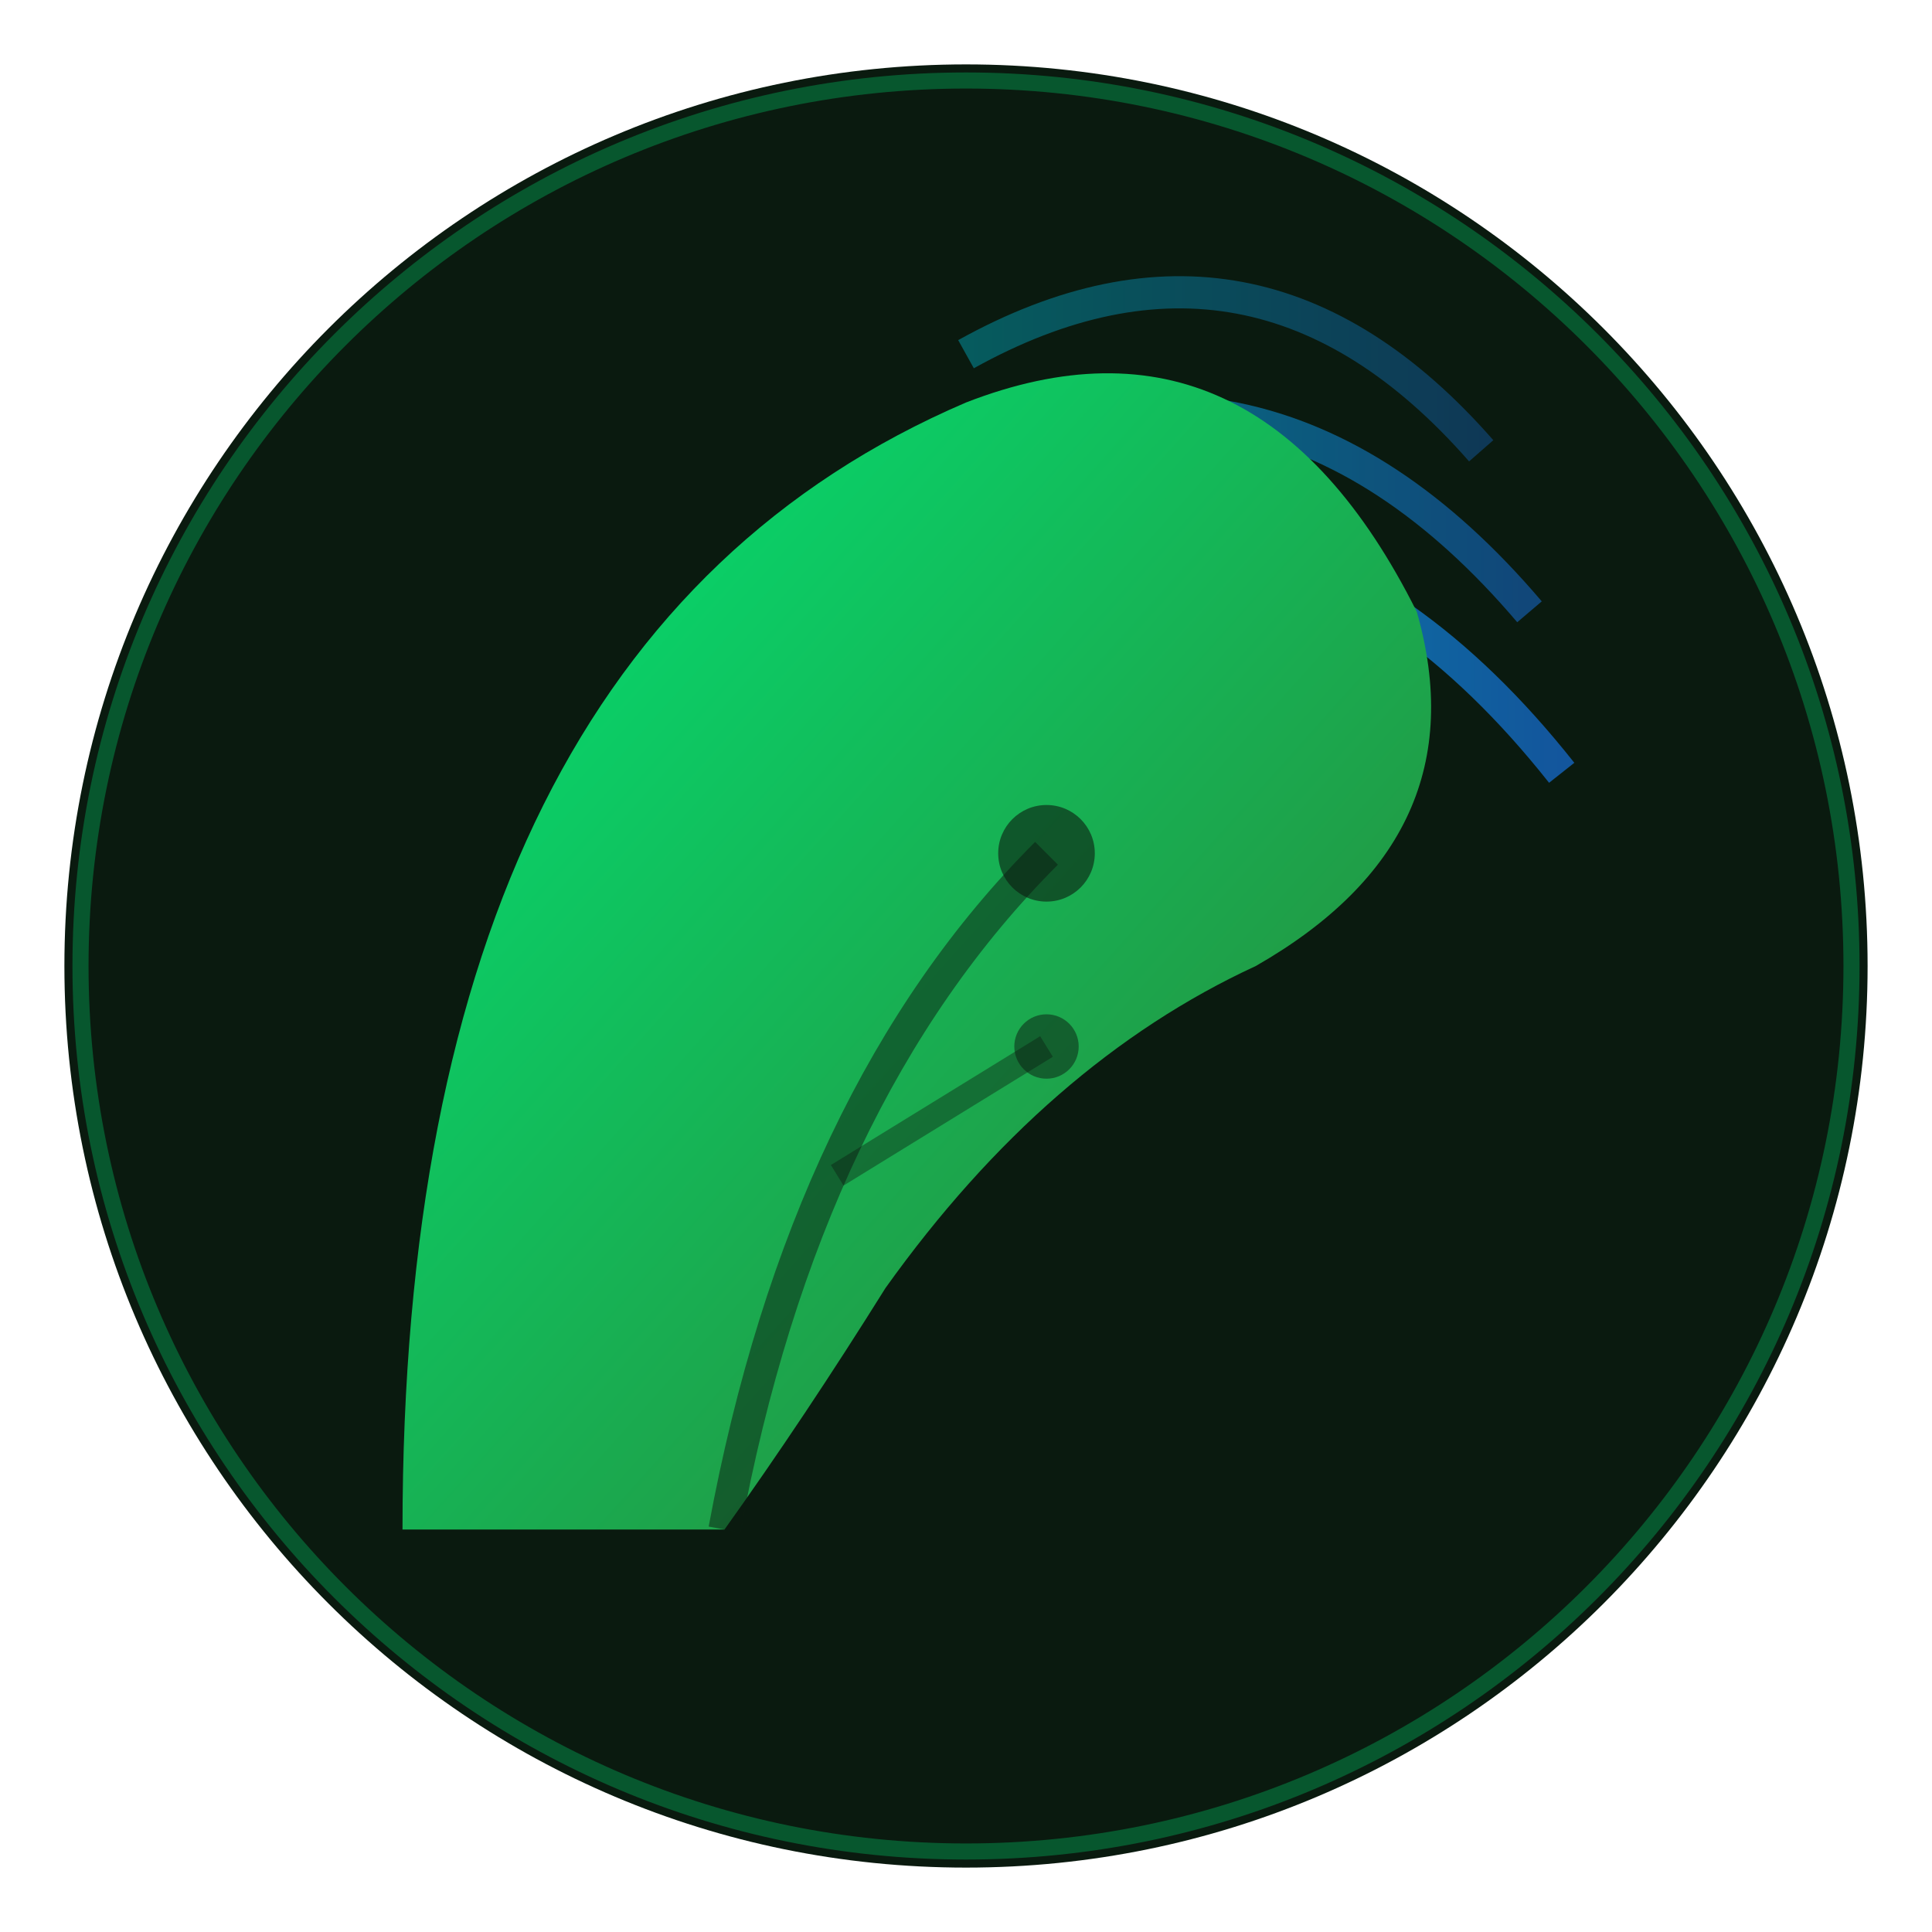
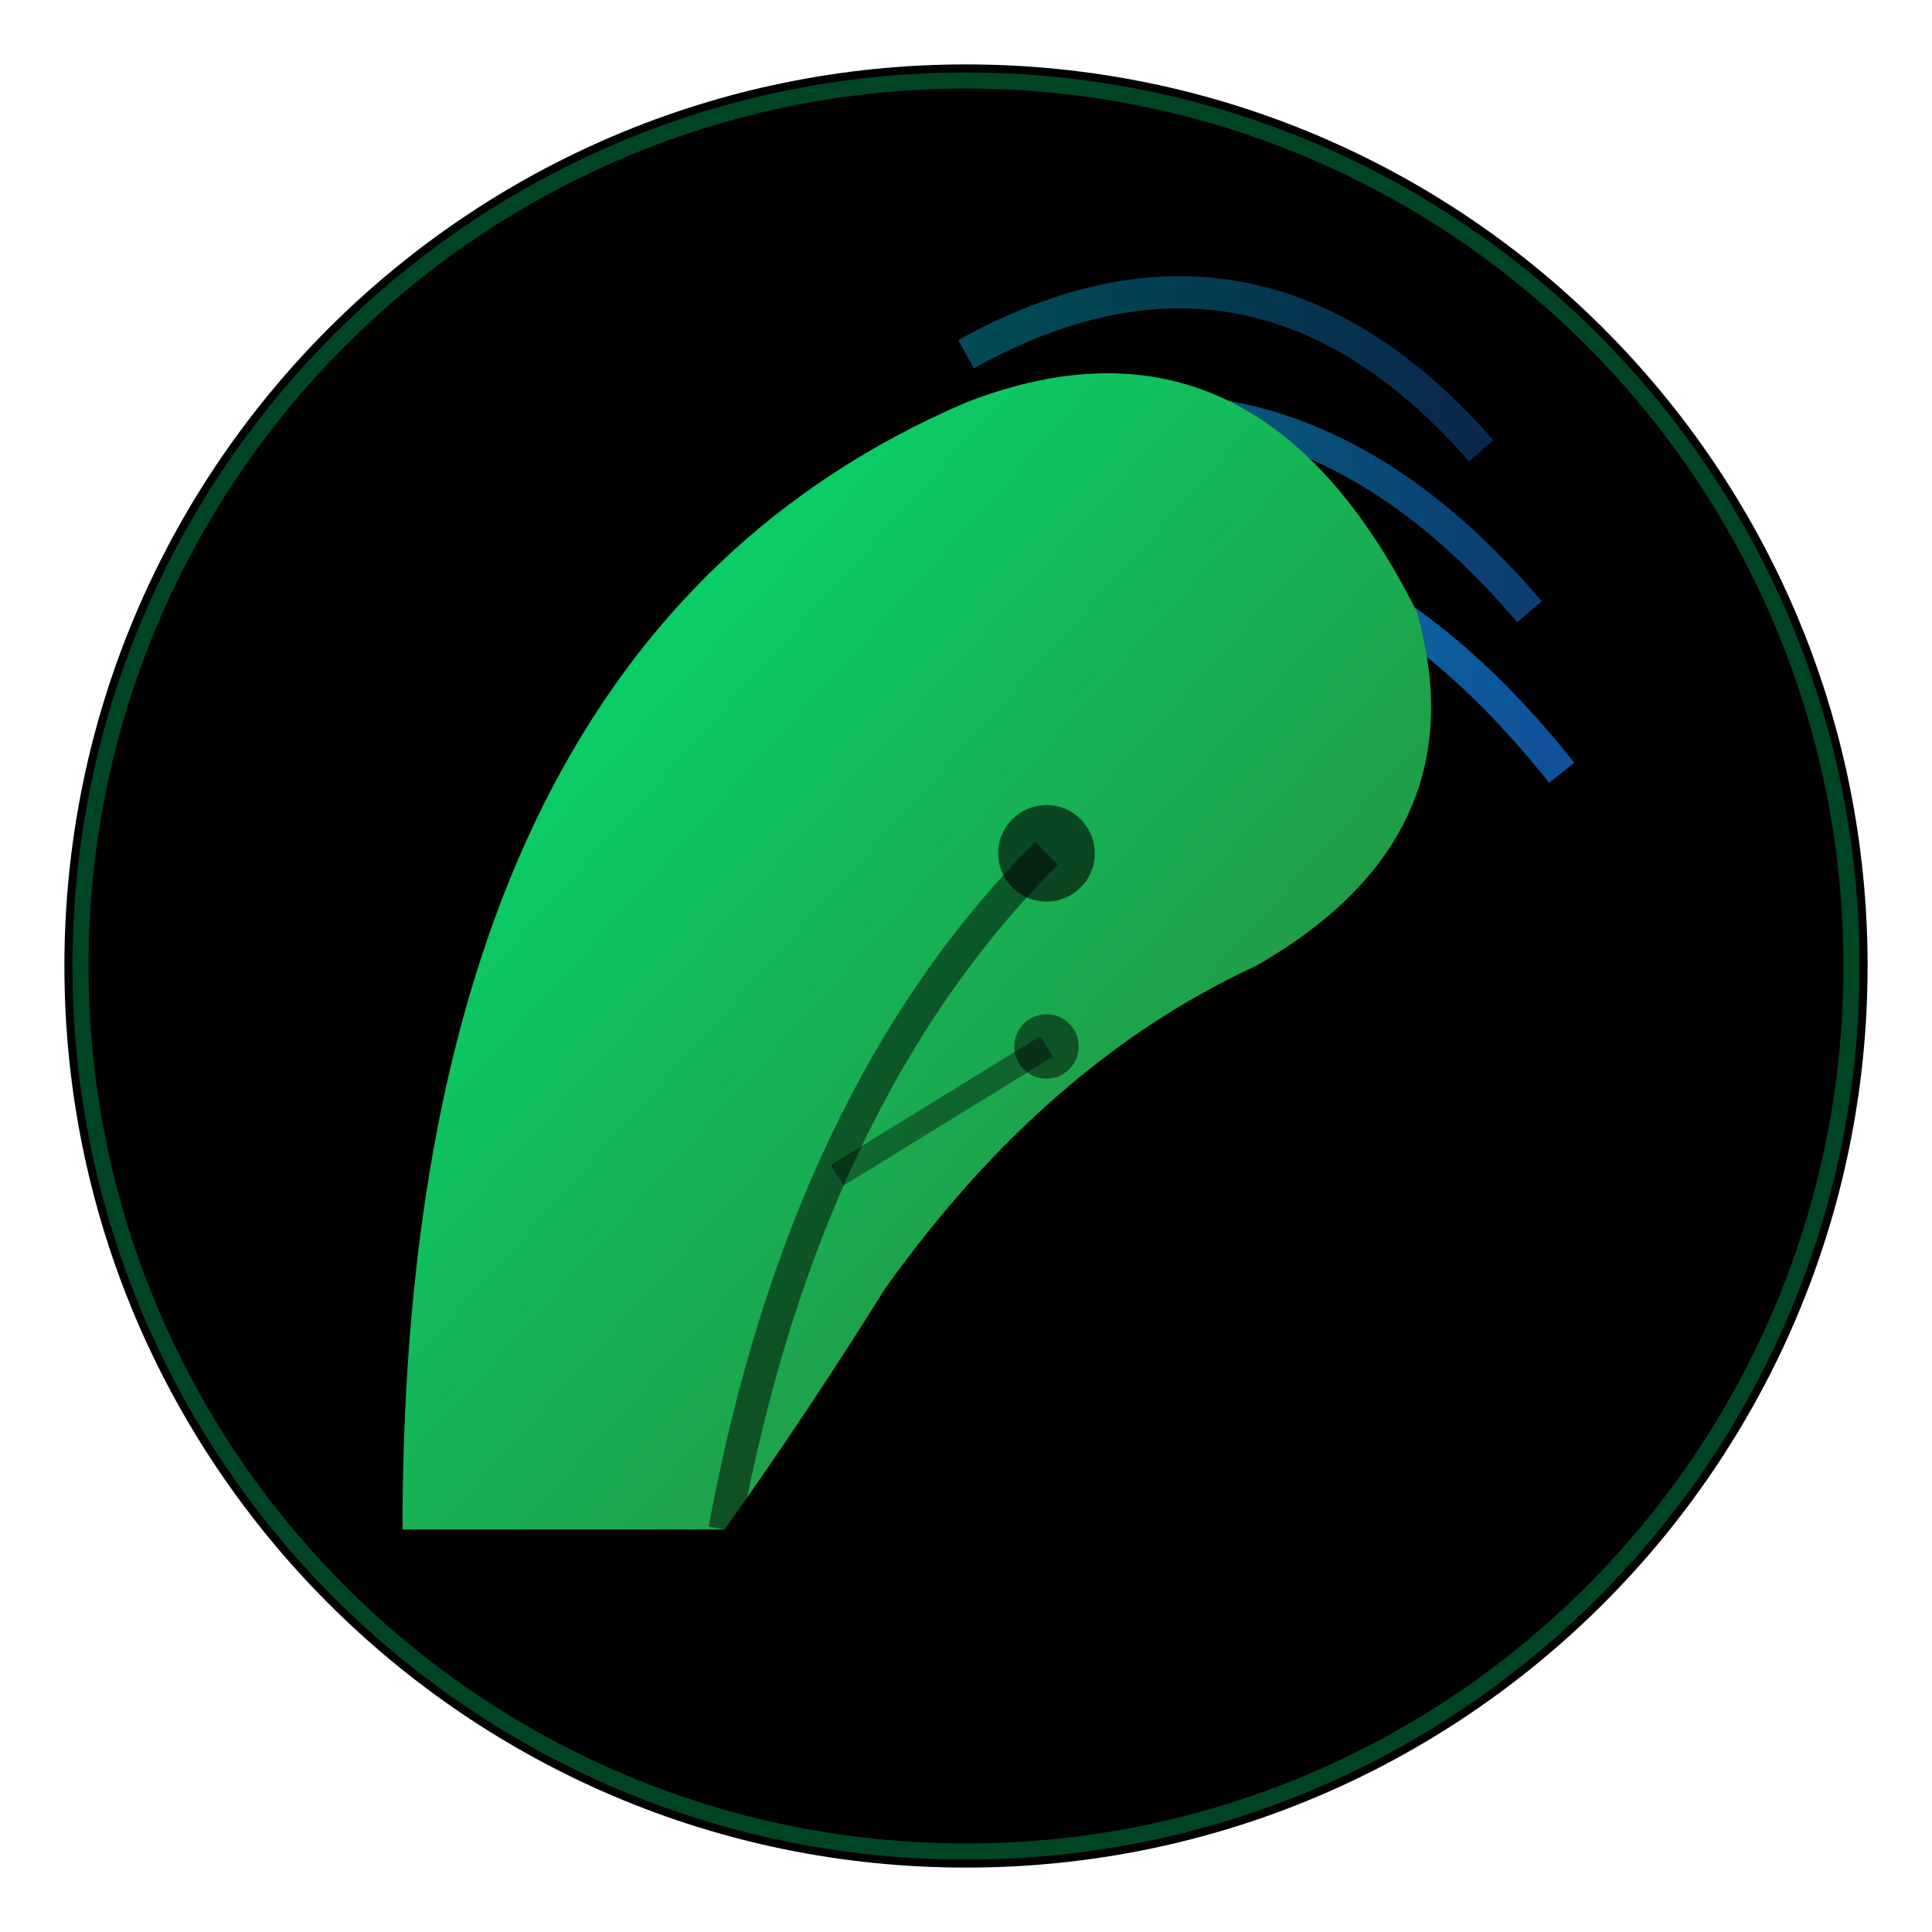
<svg xmlns="http://www.w3.org/2000/svg" viewBox="0 0 120 120">
  <defs>
    <linearGradient id="leafGrad" x1="0%" y1="0%" x2="100%" y2="100%">
      <stop offset="0%" style="stop-color:#00E676;stop-opacity:1" />
      <stop offset="100%" style="stop-color:#2E7D32;stop-opacity:1" />
    </linearGradient>
    <linearGradient id="signalGrad" x1="0%" y1="0%" x2="100%" y2="0%">
      <stop offset="0%" style="stop-color:#00BCD4;stop-opacity:1" />
      <stop offset="100%" style="stop-color:#1565C0;stop-opacity:1" />
    </linearGradient>
  </defs>
-   <circle cx="60" cy="60" r="56" fill="#0A1A0F" />
+   <circle cx="60" cy="60" r="56" fill="#000000" />
  <circle cx="60" cy="60" r="55" fill="none" stroke="#00E676" stroke-width="1" opacity="0.3" />
  <path d="M 60 22 Q 78 12 92 28" stroke="url(#signalGrad)" stroke-width="2" fill="none" opacity="0.4" />
  <path d="M 56 30 Q 78 18 95 38" stroke="url(#signalGrad)" stroke-width="2" fill="none" opacity="0.6" />
  <path d="M 52 38 Q 78 24 97 48" stroke="url(#signalGrad)" stroke-width="2" fill="none" opacity="0.8" />
  <path d="M 25 95 Q 25 40 60 25 Q 78 18 88 38 Q 92 52 78 60 Q 65 66 55 80 Q 50 88 45 95 Z" fill="url(#leafGrad)" />
-   <path d="M 45 95 Q 50 68 65 53" stroke="#0A1A0F" stroke-width="2" fill="none" opacity="0.5" />
-   <path d="M 52 73 L 65 65" stroke="#0A1A0F" stroke-width="1.5" fill="none" opacity="0.4" />
-   <circle cx="65" cy="53" r="3" fill="#0A1A0F" opacity="0.6" />
-   <circle cx="65" cy="65" r="2" fill="#0A1A0F" opacity="0.5" />
+   <path d="M 45 95 Q 50 68 65 53" stroke="#000000" stroke-width="2" fill="none" opacity="0.5" />
+   <path d="M 52 73 L 65 65" stroke="#000000" stroke-width="1.5" fill="none" opacity="0.4" />
+   <circle cx="65" cy="53" r="3" fill="#000000" opacity="0.6" />
+   <circle cx="65" cy="65" r="2" fill="#000000" opacity="0.5" />
</svg>
